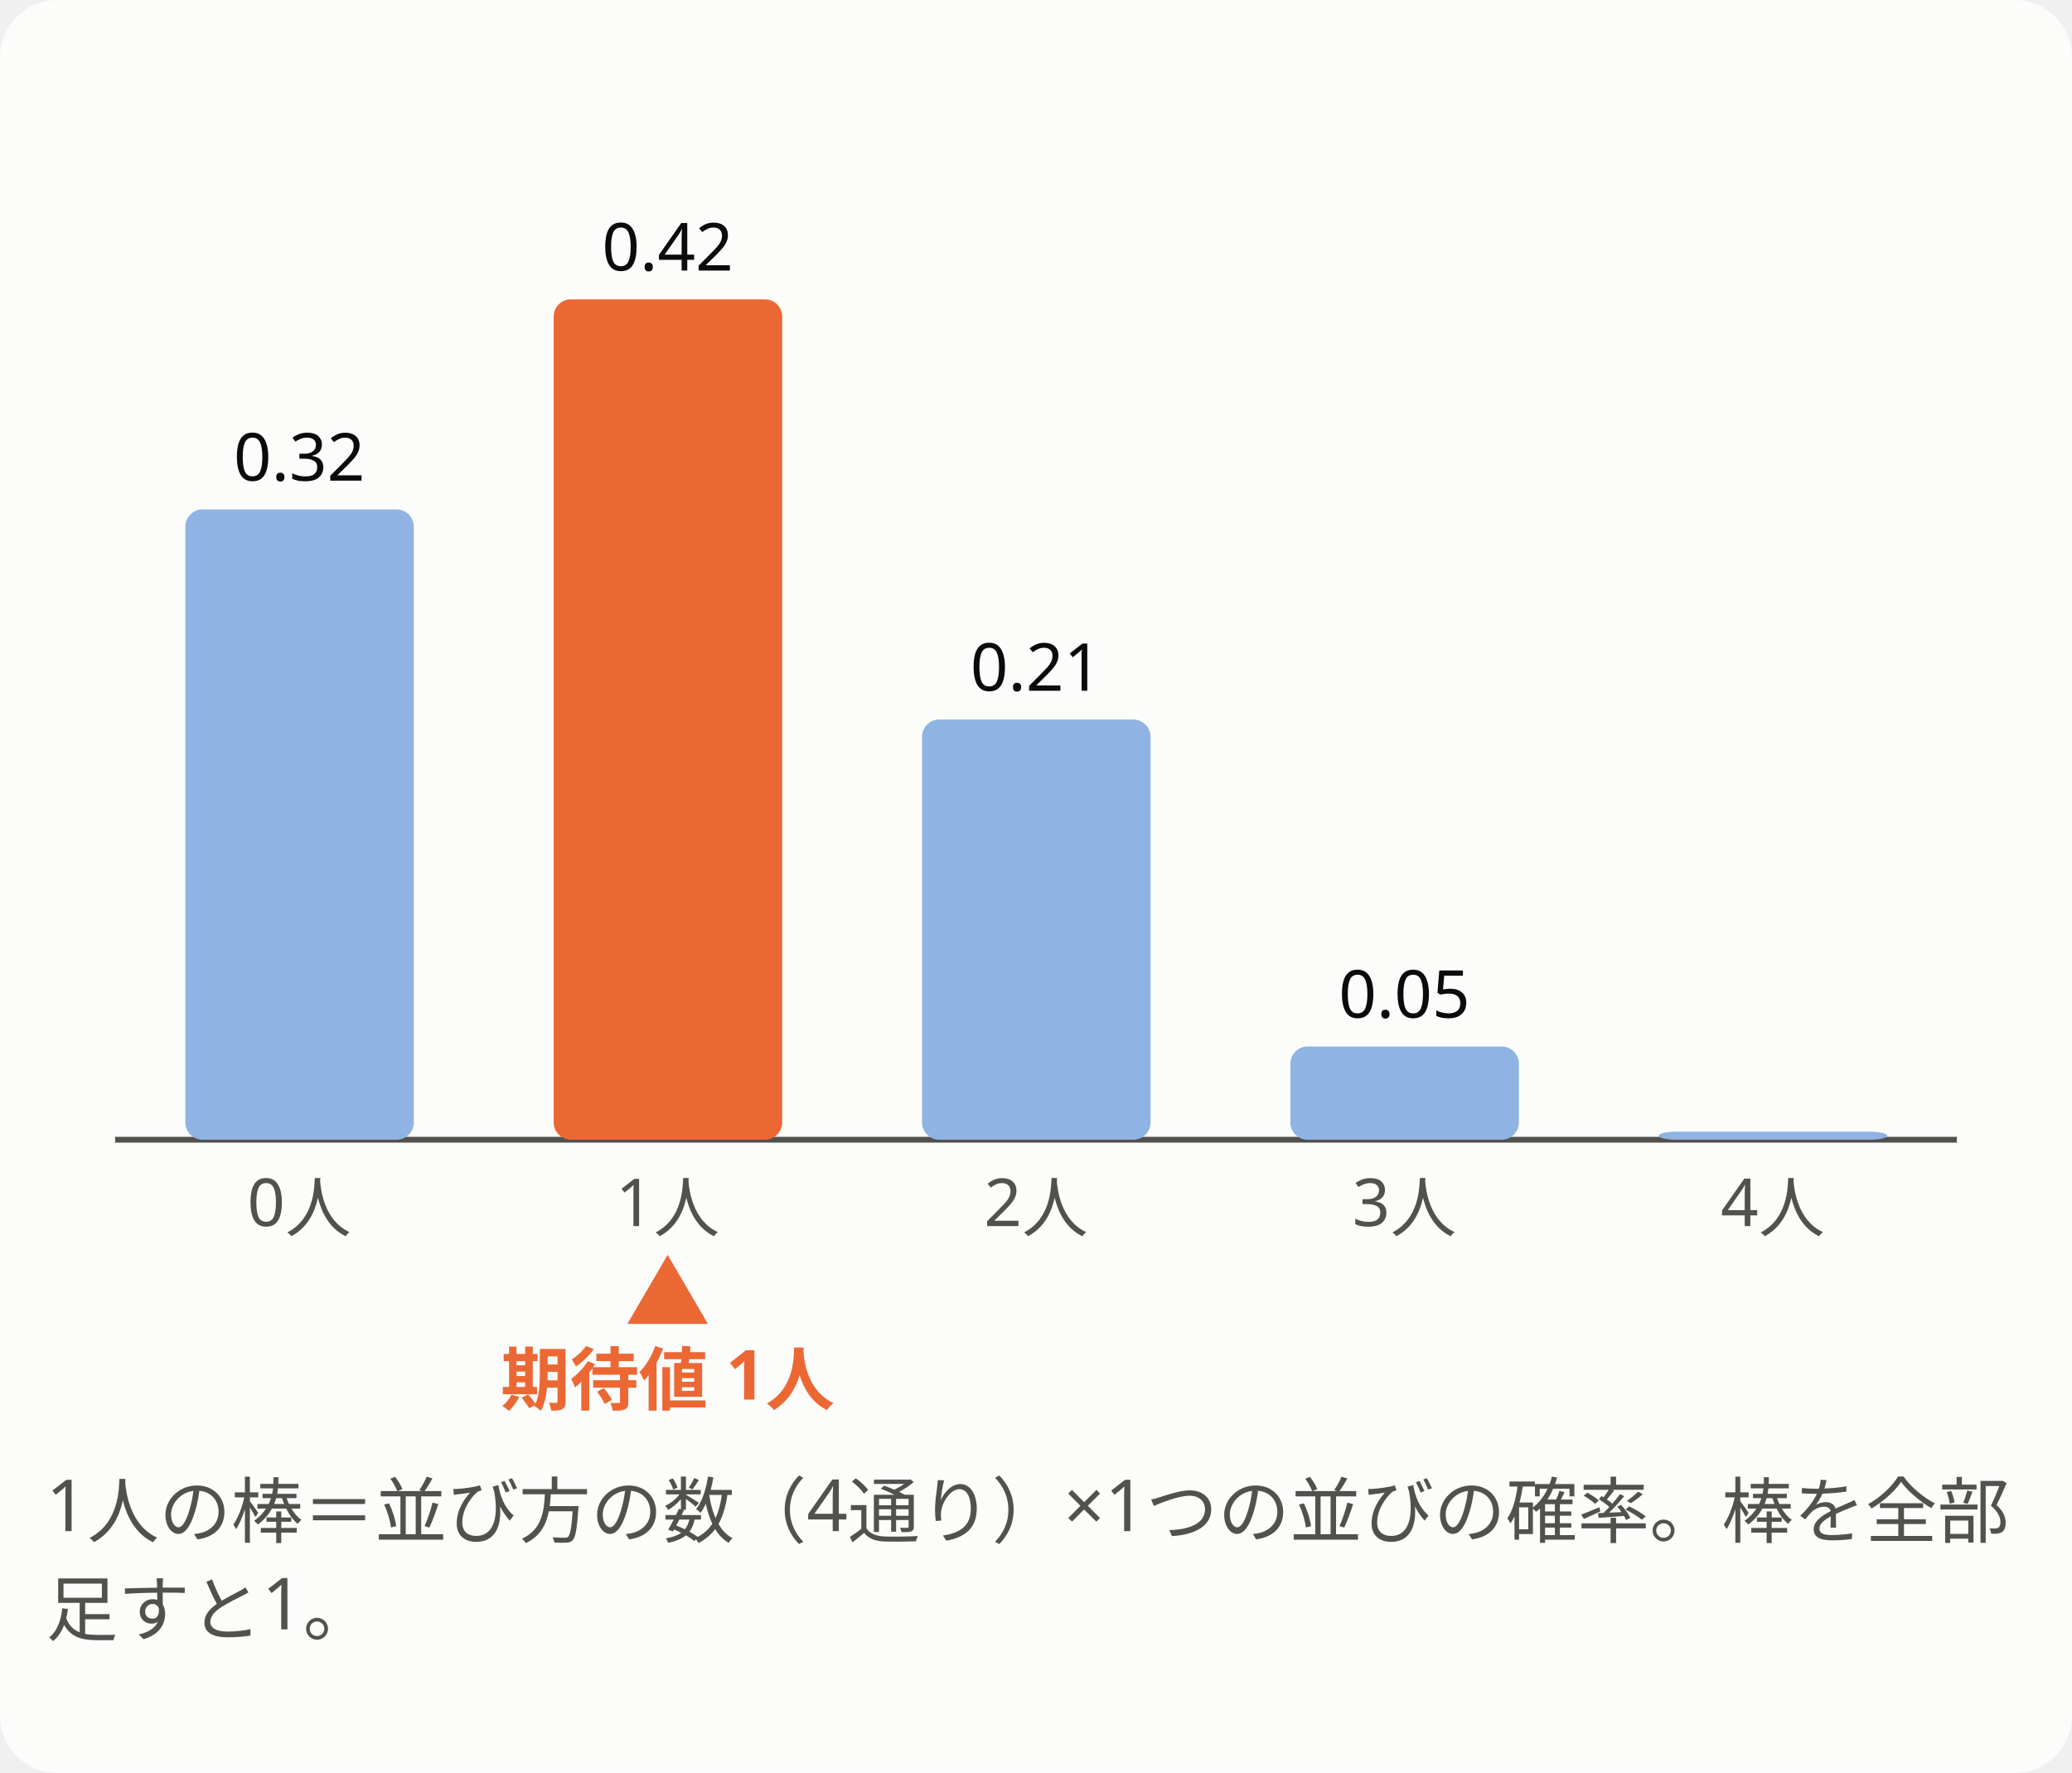
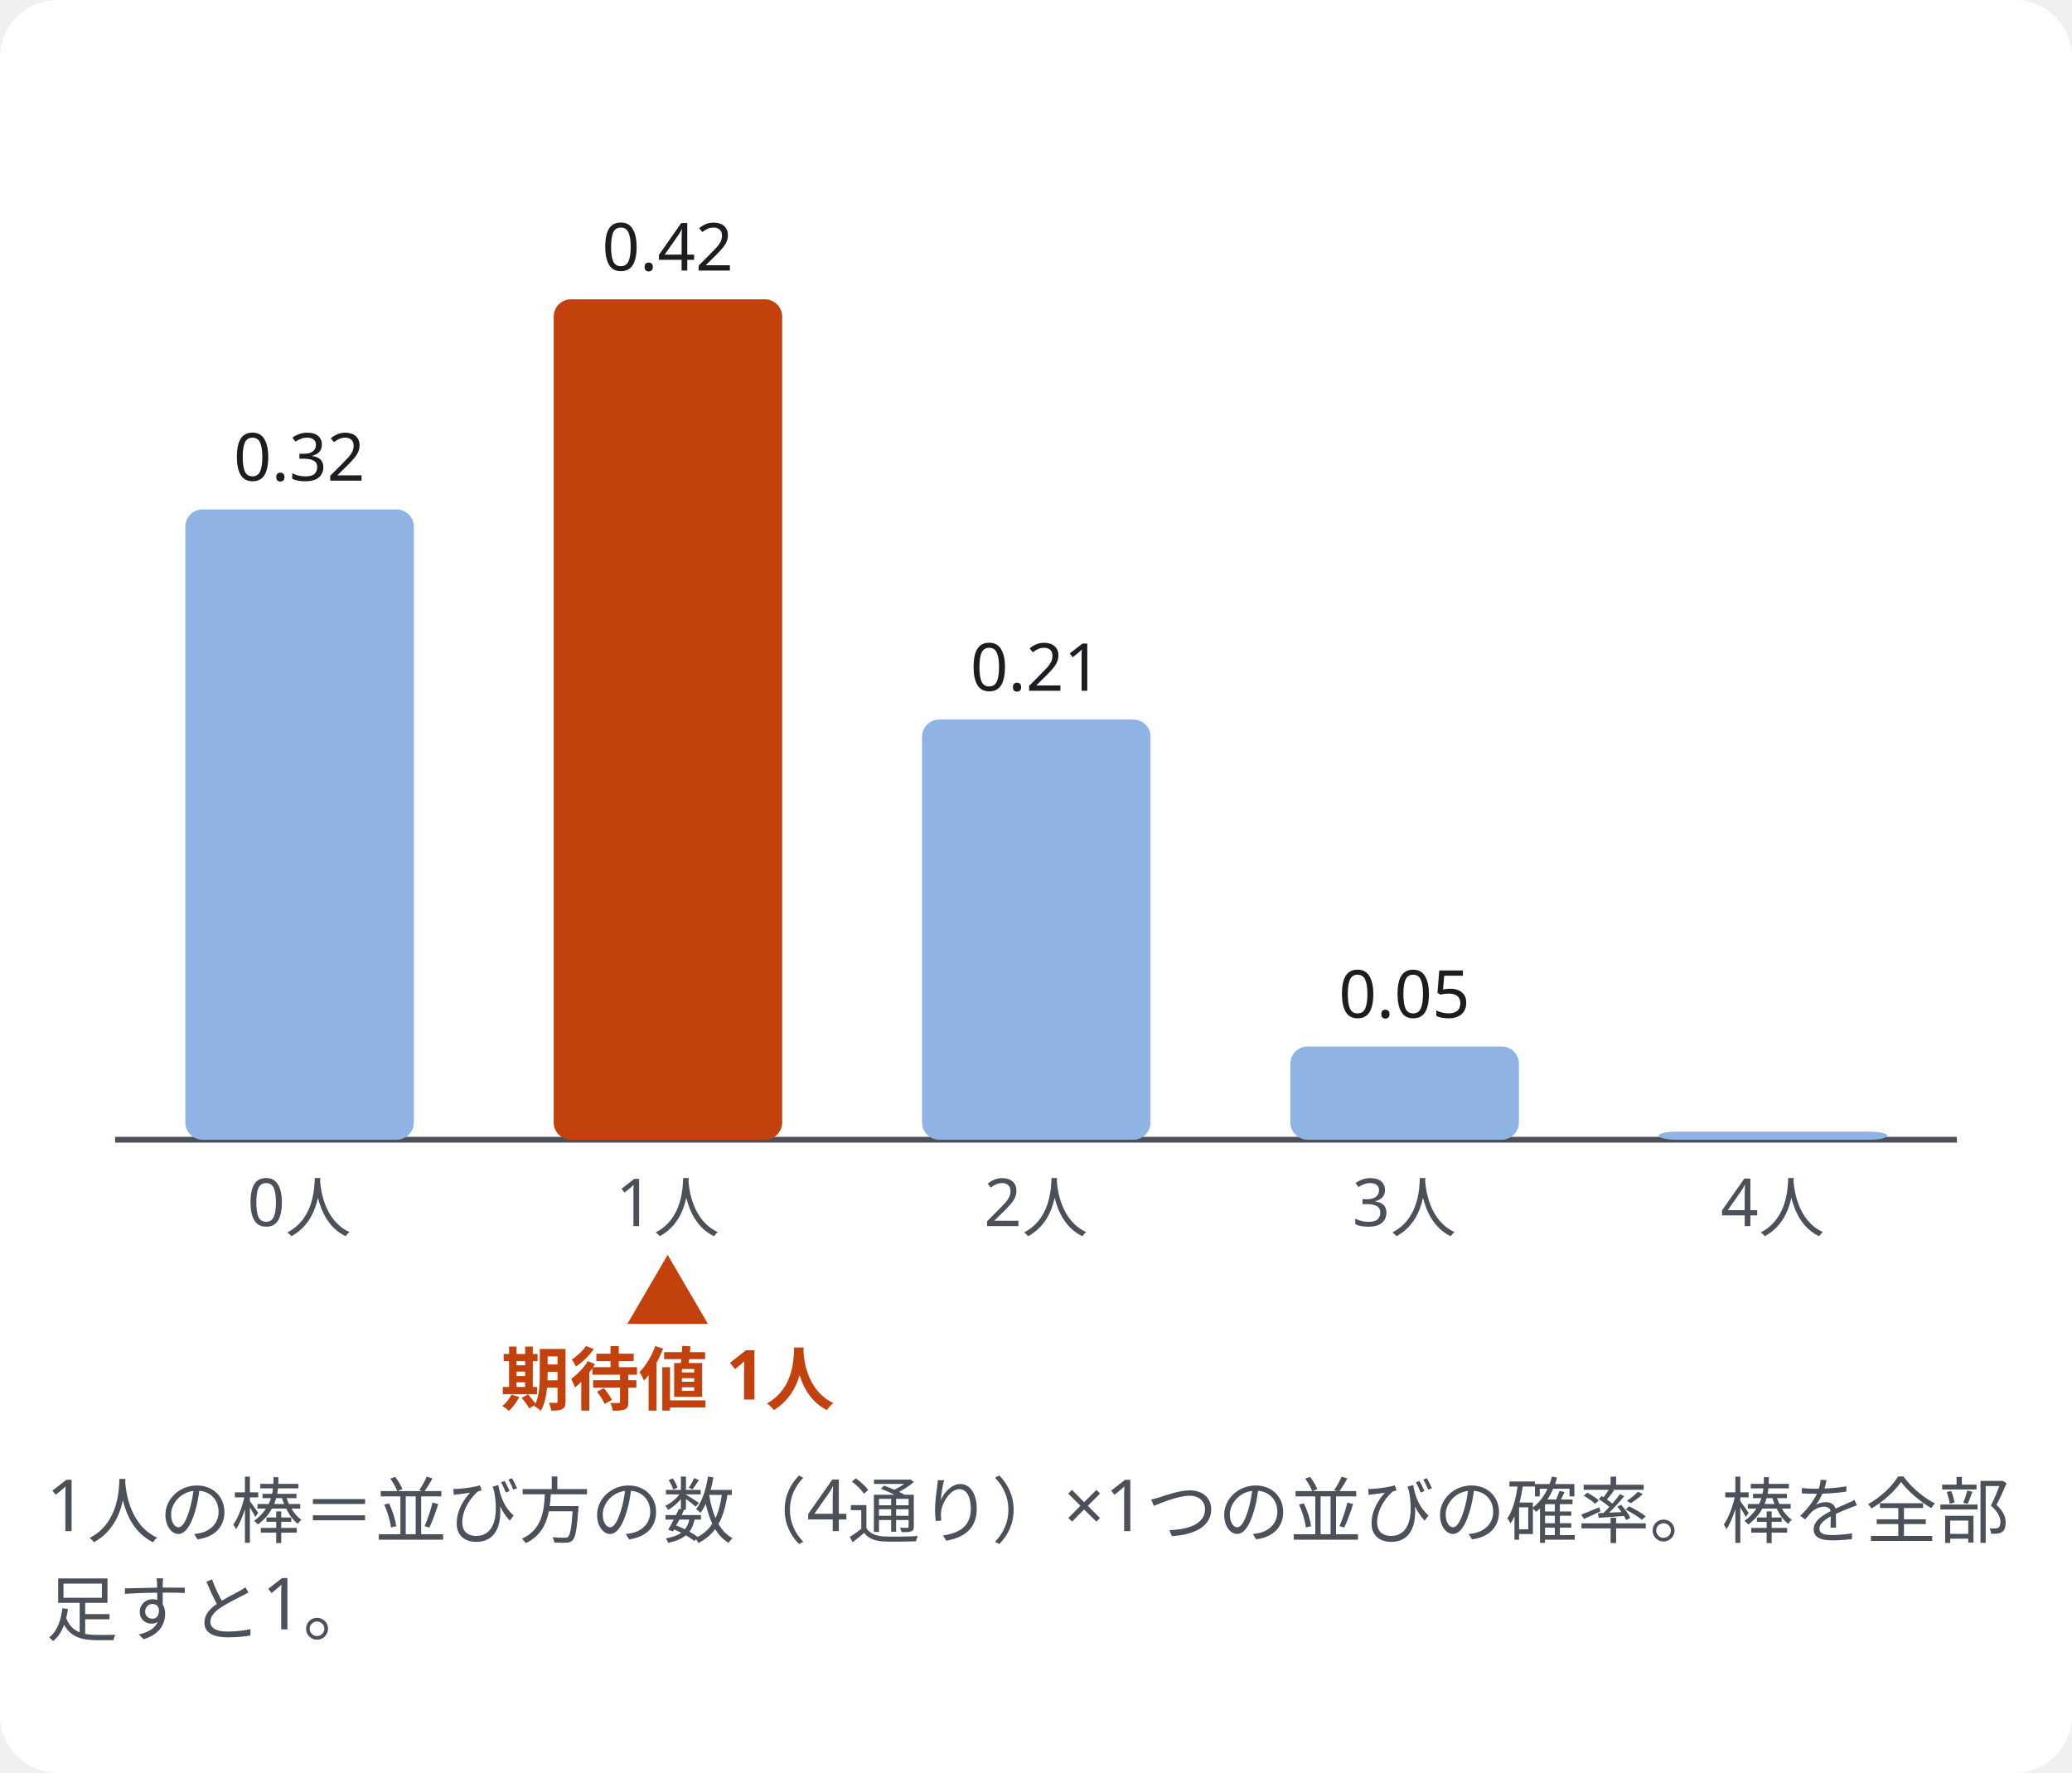
<svg xmlns="http://www.w3.org/2000/svg" viewBox="0 0 360 308" width="360" height="308" font-family="sans-serif">
-   <rect width="360" height="308" rx="10" fill="#fcfcfb" />
-   <line x1="20" y1="198" x2="340" y2="198" stroke="#52514e" stroke-width="1" />
+   <rect width="360" height="308" rx="10" fill="#ffffff" />
+   <line x1="20" y1="198" x2="340" y2="198" stroke="#4b5059" stroke-width="1" />
  <rect x="32.2" y="88.5" width="39.7" height="109.5" rx="3" fill="#8fb3e3" />
-   <text x="52.0" y="83.5" font-size="11.5" fill="#0b0b0b" text-anchor="middle" stroke="#fcfcfb" stroke-width="4" paint-order="stroke">0.32</text>
-   <text x="52" y="213" font-size="11.5" fill="#52514e" text-anchor="middle">0人</text>
-   <rect x="96.2" y="52" width="39.7" height="146" rx="3" fill="#eb6834" />
-   <text x="116.0" y="47.0" font-size="11.5" fill="#0b0b0b" text-anchor="middle" stroke="#fcfcfb" stroke-width="4" paint-order="stroke">0.42</text>
-   <text x="116" y="213" font-size="11.5" fill="#52514e" text-anchor="middle">1人</text>
+   <text x="52.0" y="83.5" font-size="11.5" fill="#1b1d21" text-anchor="middle" stroke="#ffffff" stroke-width="4" paint-order="stroke">0.32</text>
+   <text x="52" y="213" font-size="11.5" fill="#4b5059" text-anchor="middle">0人</text>
+   <rect x="96.2" y="52" width="39.7" height="146" rx="3" fill="#c2410c" />
+   <text x="116.0" y="47.0" font-size="11.5" fill="#1b1d21" text-anchor="middle" stroke="#ffffff" stroke-width="4" paint-order="stroke">0.42</text>
+   <text x="116" y="213" font-size="11.5" fill="#4b5059" text-anchor="middle">1人</text>
  <rect x="160.2" y="125" width="39.7" height="73" rx="3" fill="#8fb3e3" />
-   <text x="180.0" y="120.0" font-size="11.5" fill="#0b0b0b" text-anchor="middle" stroke="#fcfcfb" stroke-width="4" paint-order="stroke">0.21</text>
-   <text x="180" y="213" font-size="11.5" fill="#52514e" text-anchor="middle">2人</text>
+   <text x="180.0" y="120.0" font-size="11.5" fill="#1b1d21" text-anchor="middle" stroke="#ffffff" stroke-width="4" paint-order="stroke">0.21</text>
+   <text x="180" y="213" font-size="11.5" fill="#4b5059" text-anchor="middle">2人</text>
  <rect x="224.2" y="181.8" width="39.7" height="16.2" rx="3" fill="#8fb3e3" />
-   <text x="244.0" y="176.8" font-size="11.5" fill="#0b0b0b" text-anchor="middle" stroke="#fcfcfb" stroke-width="4" paint-order="stroke">0.05</text>
-   <text x="244" y="213" font-size="11.5" fill="#52514e" text-anchor="middle">3人</text>
+   <text x="244.0" y="176.8" font-size="11.5" fill="#1b1d21" text-anchor="middle" stroke="#ffffff" stroke-width="4" paint-order="stroke">0.05</text>
+   <text x="244" y="213" font-size="11.5" fill="#4b5059" text-anchor="middle">3人</text>
  <rect x="288.2" y="196.6" width="39.7" height="1.4" rx="3" fill="#8fb3e3" />
-   <text x="308" y="213" font-size="11.5" fill="#52514e" text-anchor="middle">4人</text>
-   <path d="M116.0,218 l-7,12 h14 z" fill="#eb6834" />
-   <text x="116" y="244" font-size="12" fill="#eb6834" text-anchor="middle" font-weight="bold">期待値 1人</text>
-   <text x="8" y="266" font-size="12.5" fill="#52514e" text-anchor="start">1人の棒＝並び方の数（4通り）×1つの並びの確率。棒を全部</text>
-   <text x="8" y="284.1" font-size="12.5" fill="#52514e" text-anchor="start">足すと1。</text>
+   <text x="308" y="213" font-size="11.5" fill="#4b5059" text-anchor="middle">4人</text>
+   <path d="M116.0,218 l-7,12 h14 z" fill="#c2410c" />
+   <text x="116" y="244" font-size="12" fill="#c2410c" text-anchor="middle" font-weight="bold">期待値 1人</text>
+   <text x="8" y="266" font-size="12.5" fill="#4b5059" text-anchor="start">1人の棒＝並び方の数（4通り）×1つの並びの確率。棒を全部</text>
+   <text x="8" y="284.1" font-size="12.5" fill="#4b5059" text-anchor="start">足すと1。</text>
</svg>
